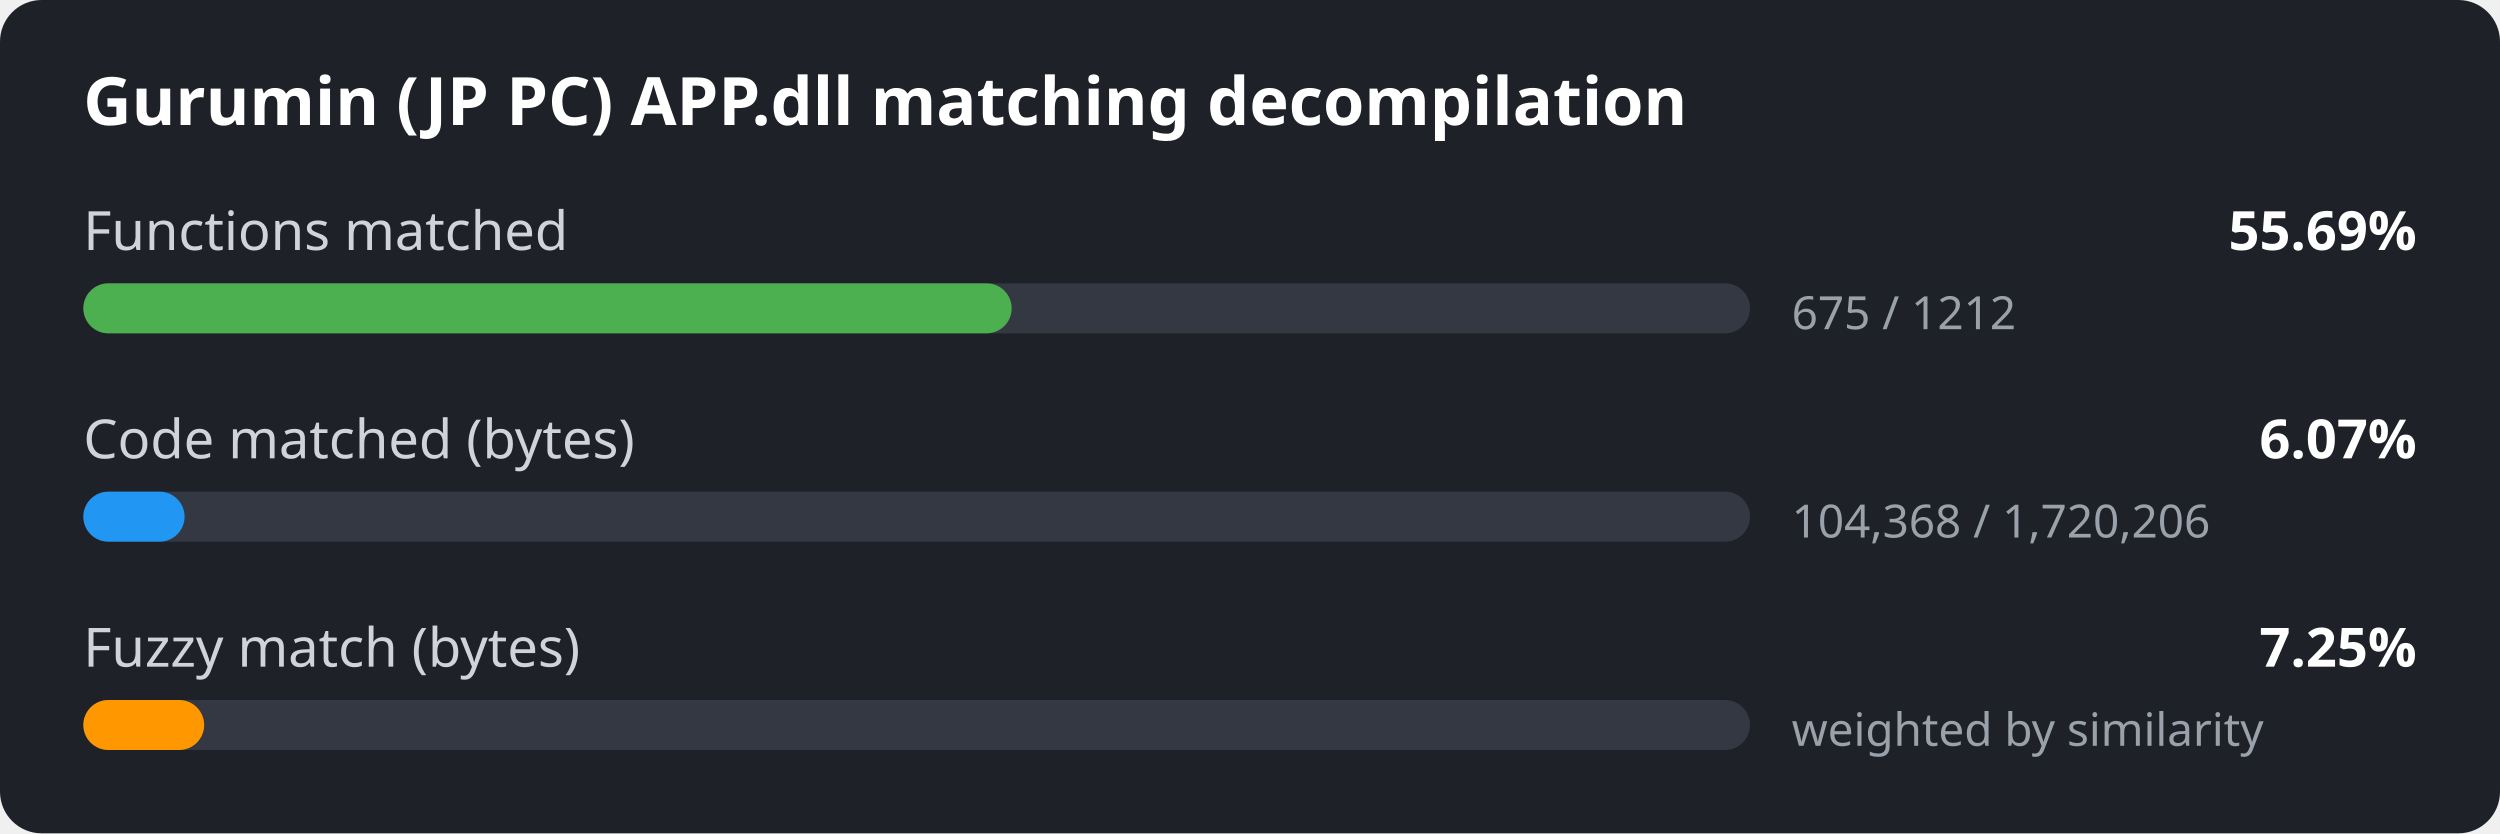
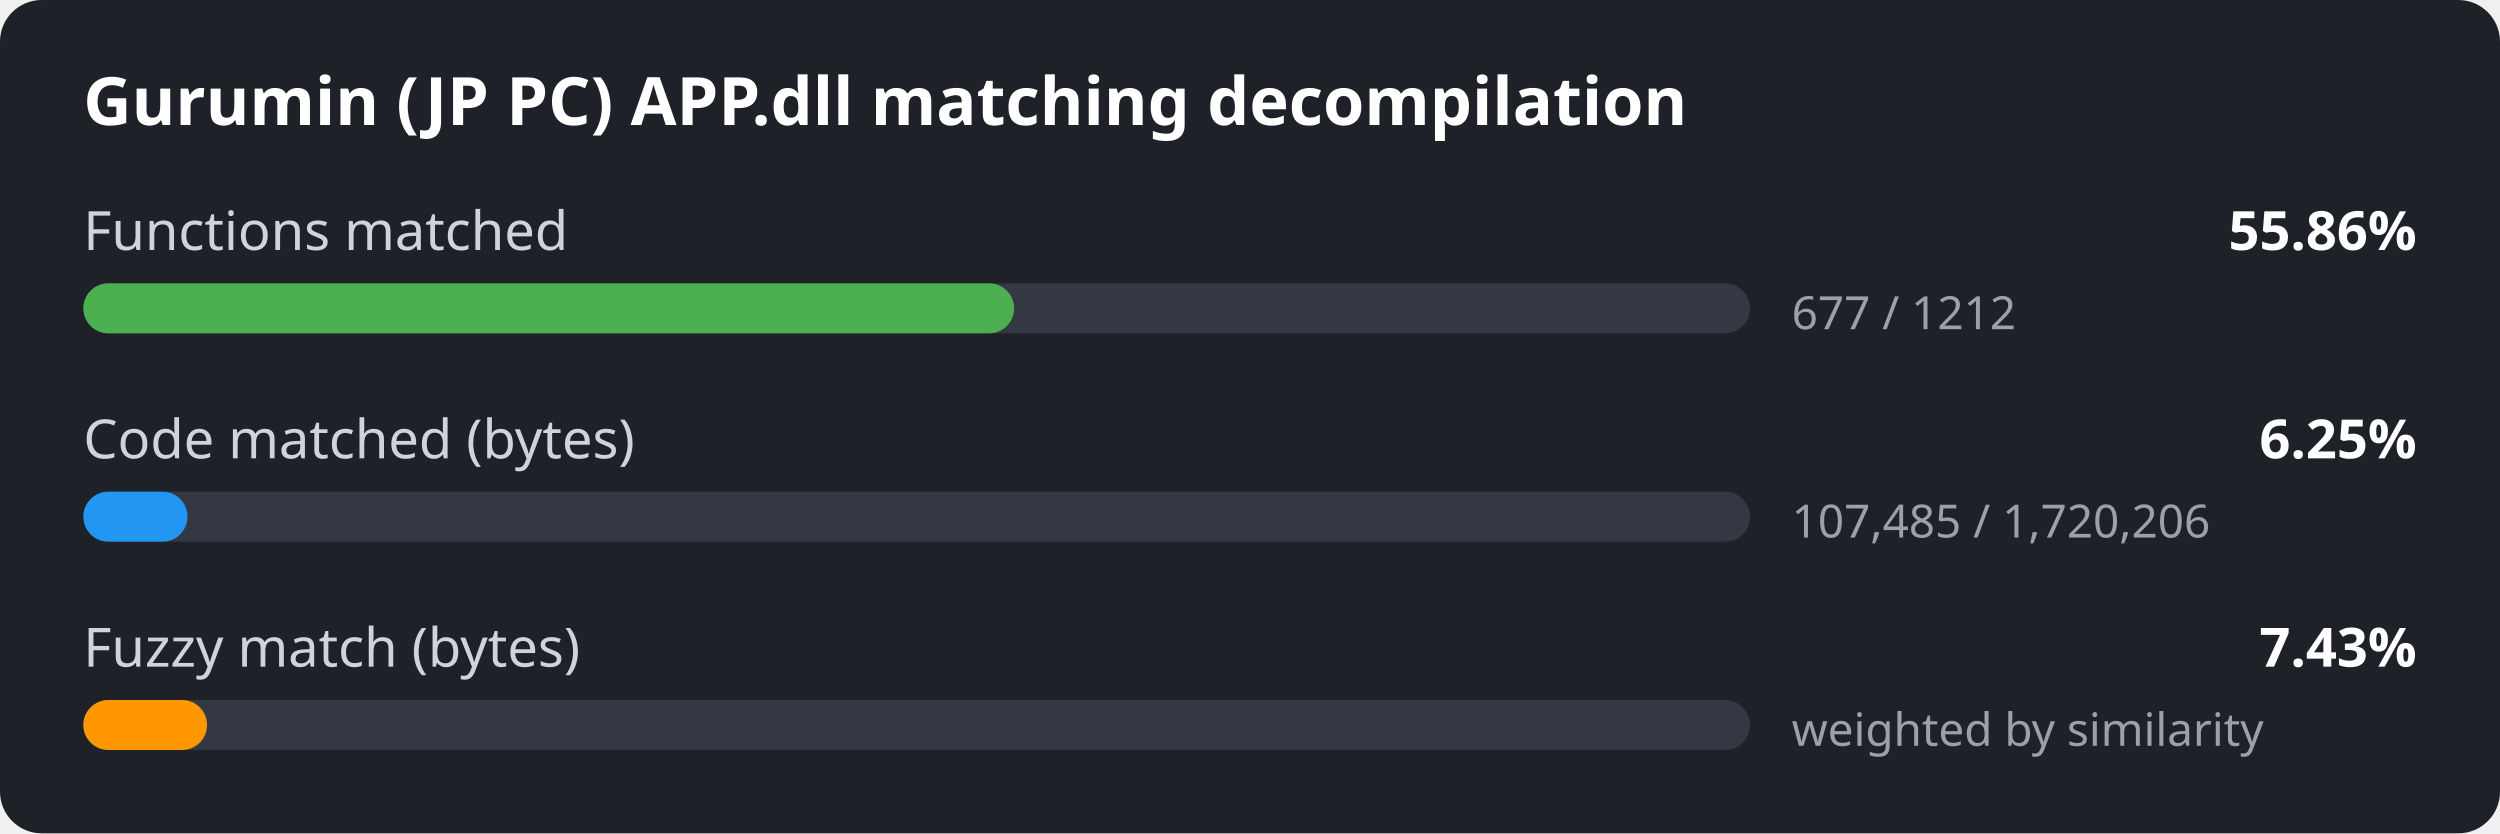
<svg xmlns="http://www.w3.org/2000/svg" width="600" height="200" viewBox="0 0 600 200">
  <style>
.bg { fill: #1e2127; }
.title { font: 600 16px sans-serif; fill: #ffffff; }
.label { font: 13px sans-serif; fill: #d0d4da; }
.value { font: 600 13px sans-serif; fill: #ffffff; }
.detail { font: 11px sans-serif; fill: #9aa1ab; }
.track { fill: #333842; }
</style>
  <rect width="600" height="200" rx="10" class="bg" />
  <text x="20" y="30" class="title">Gurumin (JP PC) APP.dll matching decompilation</text>
  <text x="20" y="60" class="label">Functions matched</text>
-   <text x="580" y="60" class="value" text-anchor="end">55.69%</text>
+   <text x="580" y="60" class="value" text-anchor="end">55.86%</text>
  <rect x="20" y="68" width="400" height="12" rx="6" class="track" />
-   <rect x="20" y="68" width="222.8" height="12" rx="6" fill="#4caf50" />
-   <text x="430" y="79" class="detail">675 / 1212</text>
+   <rect x="20" y="68" width="223.4" height="12" rx="6" fill="#4caf50" />
+   <text x="430" y="79" class="detail">677 / 1212</text>
  <text x="20" y="110" class="label">Code matched (bytes)</text>
-   <text x="580" y="110" class="value" text-anchor="end">6.07%</text>
+   <text x="580" y="110" class="value" text-anchor="end">6.25%</text>
  <rect x="20" y="118" width="400" height="12" rx="6" class="track" />
-   <rect x="20" y="118" width="24.3" height="12" rx="6" fill="#2196f3" />
-   <text x="430" y="129" class="detail">104,368 / 1,720,206</text>
+   <rect x="20" y="118" width="25.0" height="12" rx="6" fill="#2196f3" />
+   <text x="430" y="129" class="detail">107,485 / 1,720,206</text>
  <text x="20" y="160" class="label">Fuzzy match (bytes)</text>
-   <text x="580" y="160" class="value" text-anchor="end">7.25%</text>
+   <text x="580" y="160" class="value" text-anchor="end">7.43%</text>
  <rect x="20" y="168" width="400" height="12" rx="6" class="track" />
-   <rect x="20" y="168" width="29.0" height="12" rx="6" fill="#ff9800" />
+   <rect x="20" y="168" width="29.7" height="12" rx="6" fill="#ff9800" />
  <text x="430" y="179" class="detail">weighted by similarity</text>
</svg>
